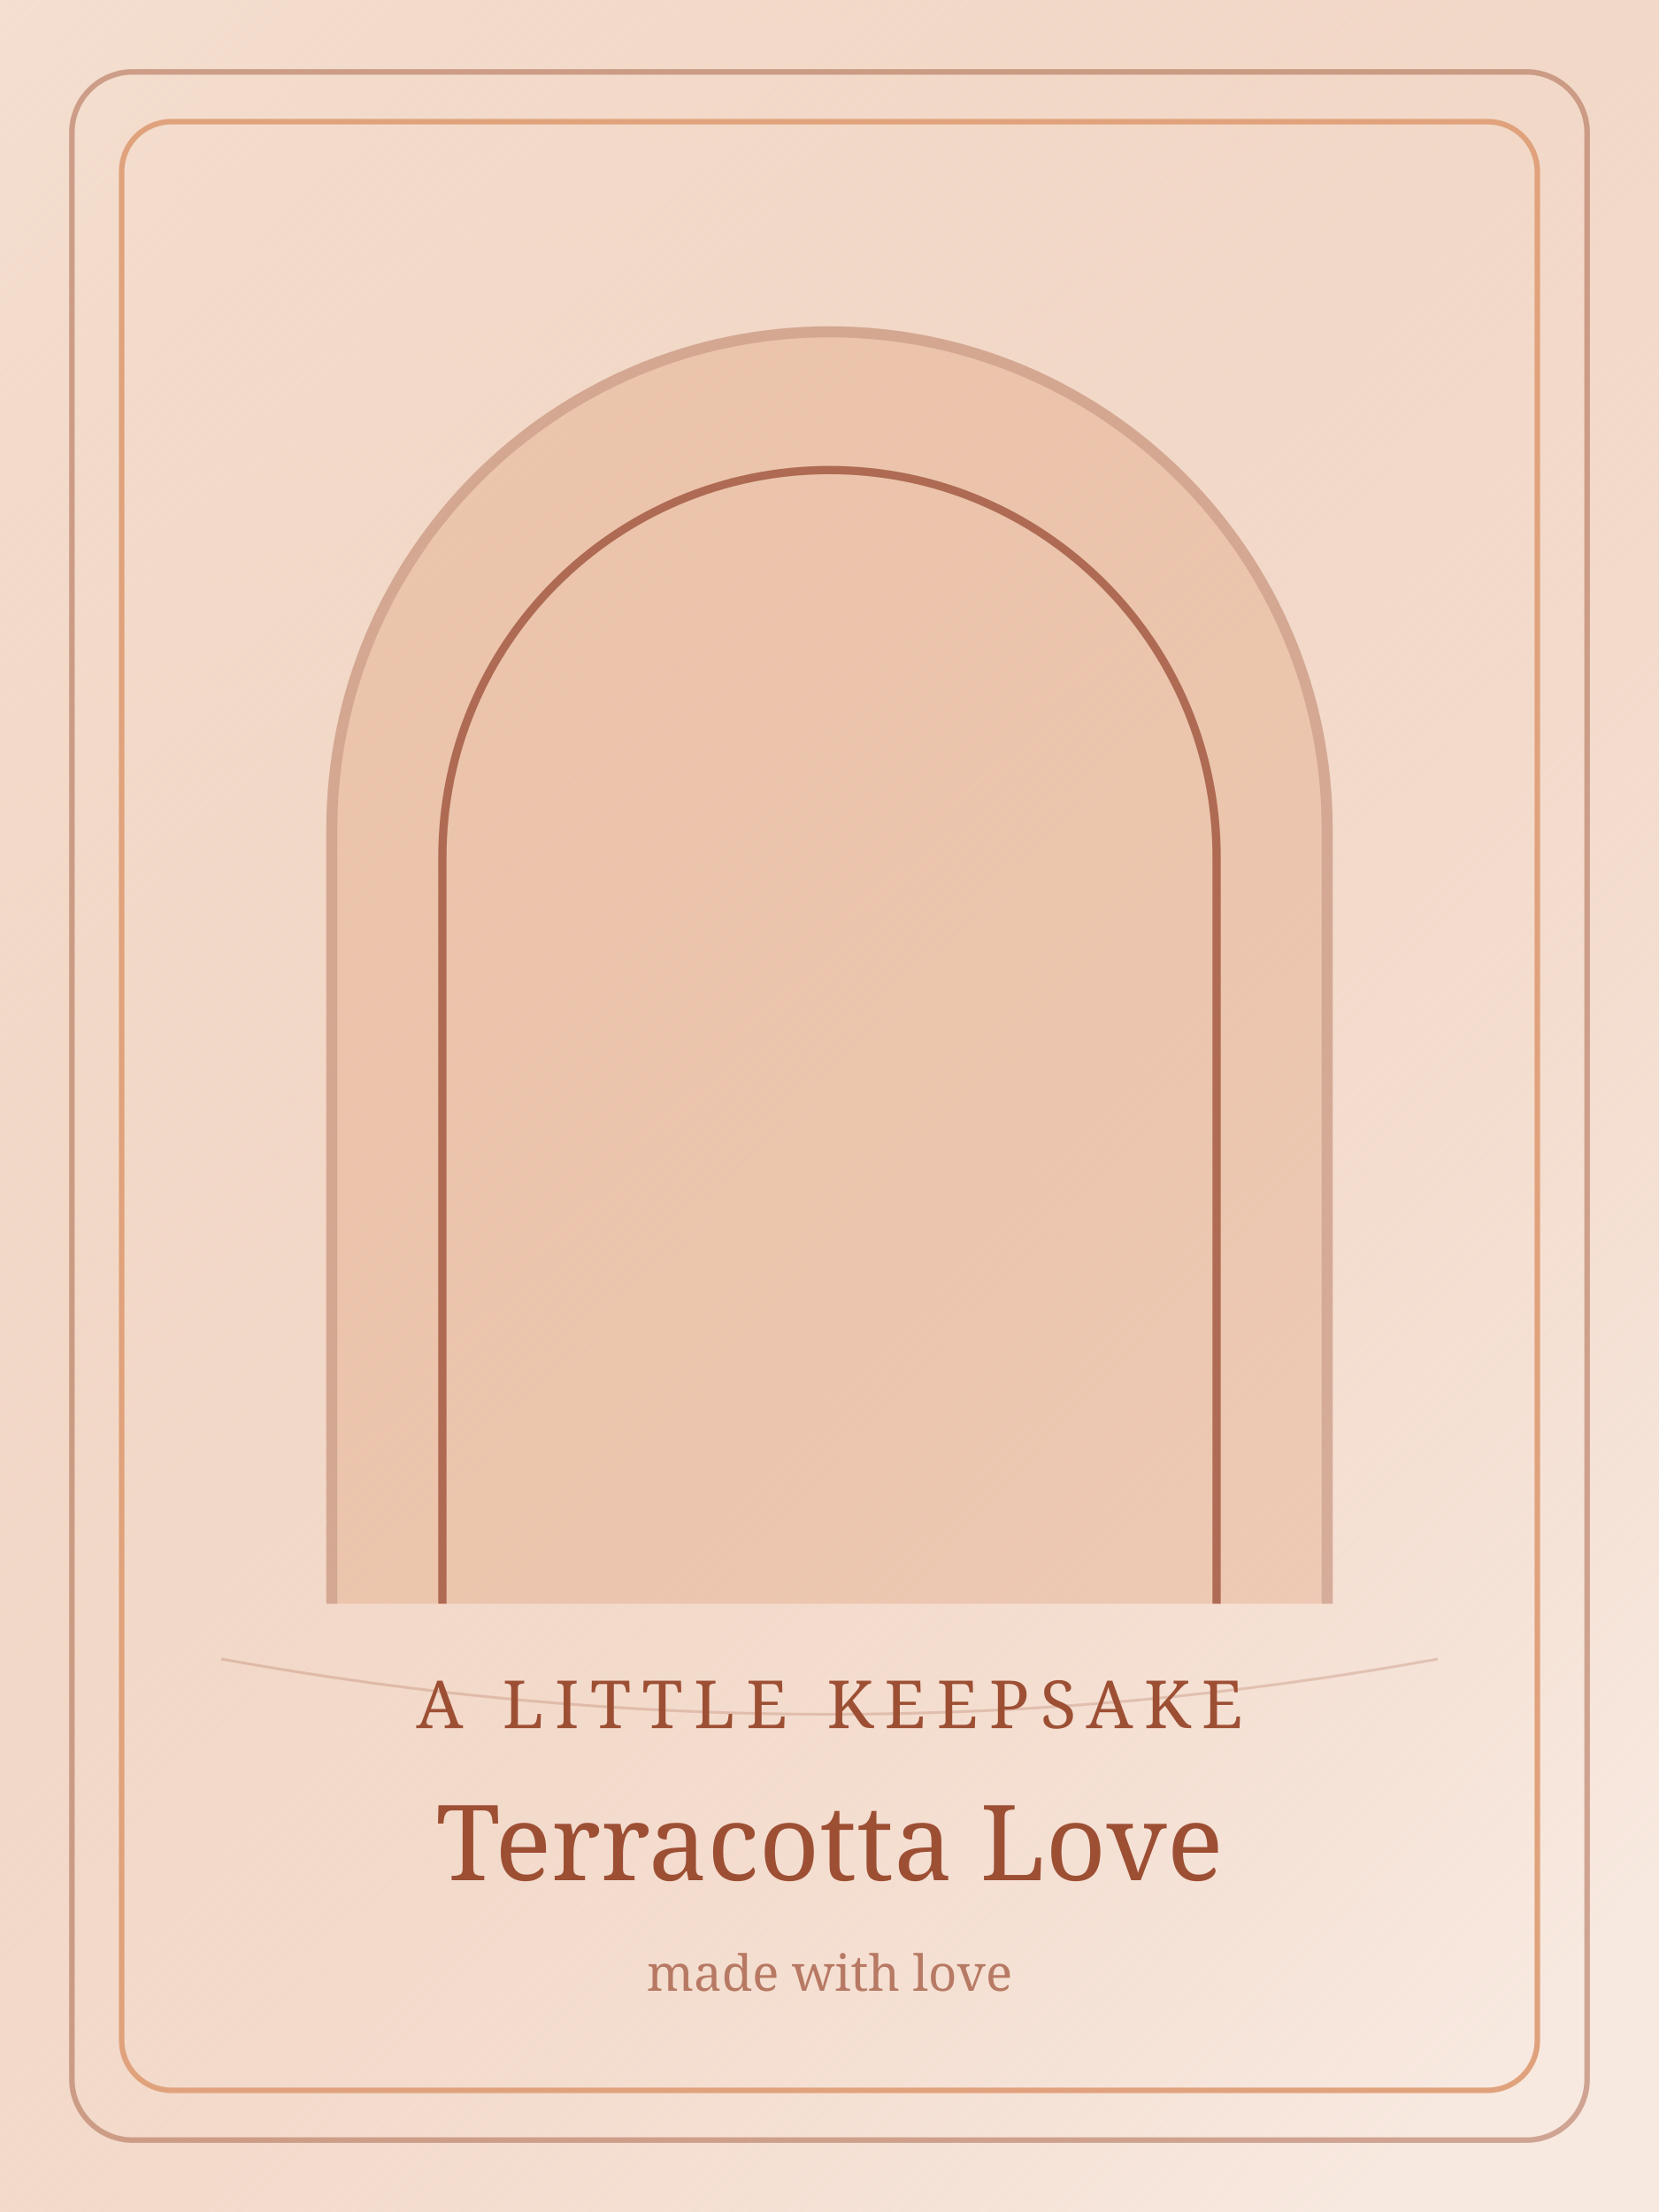
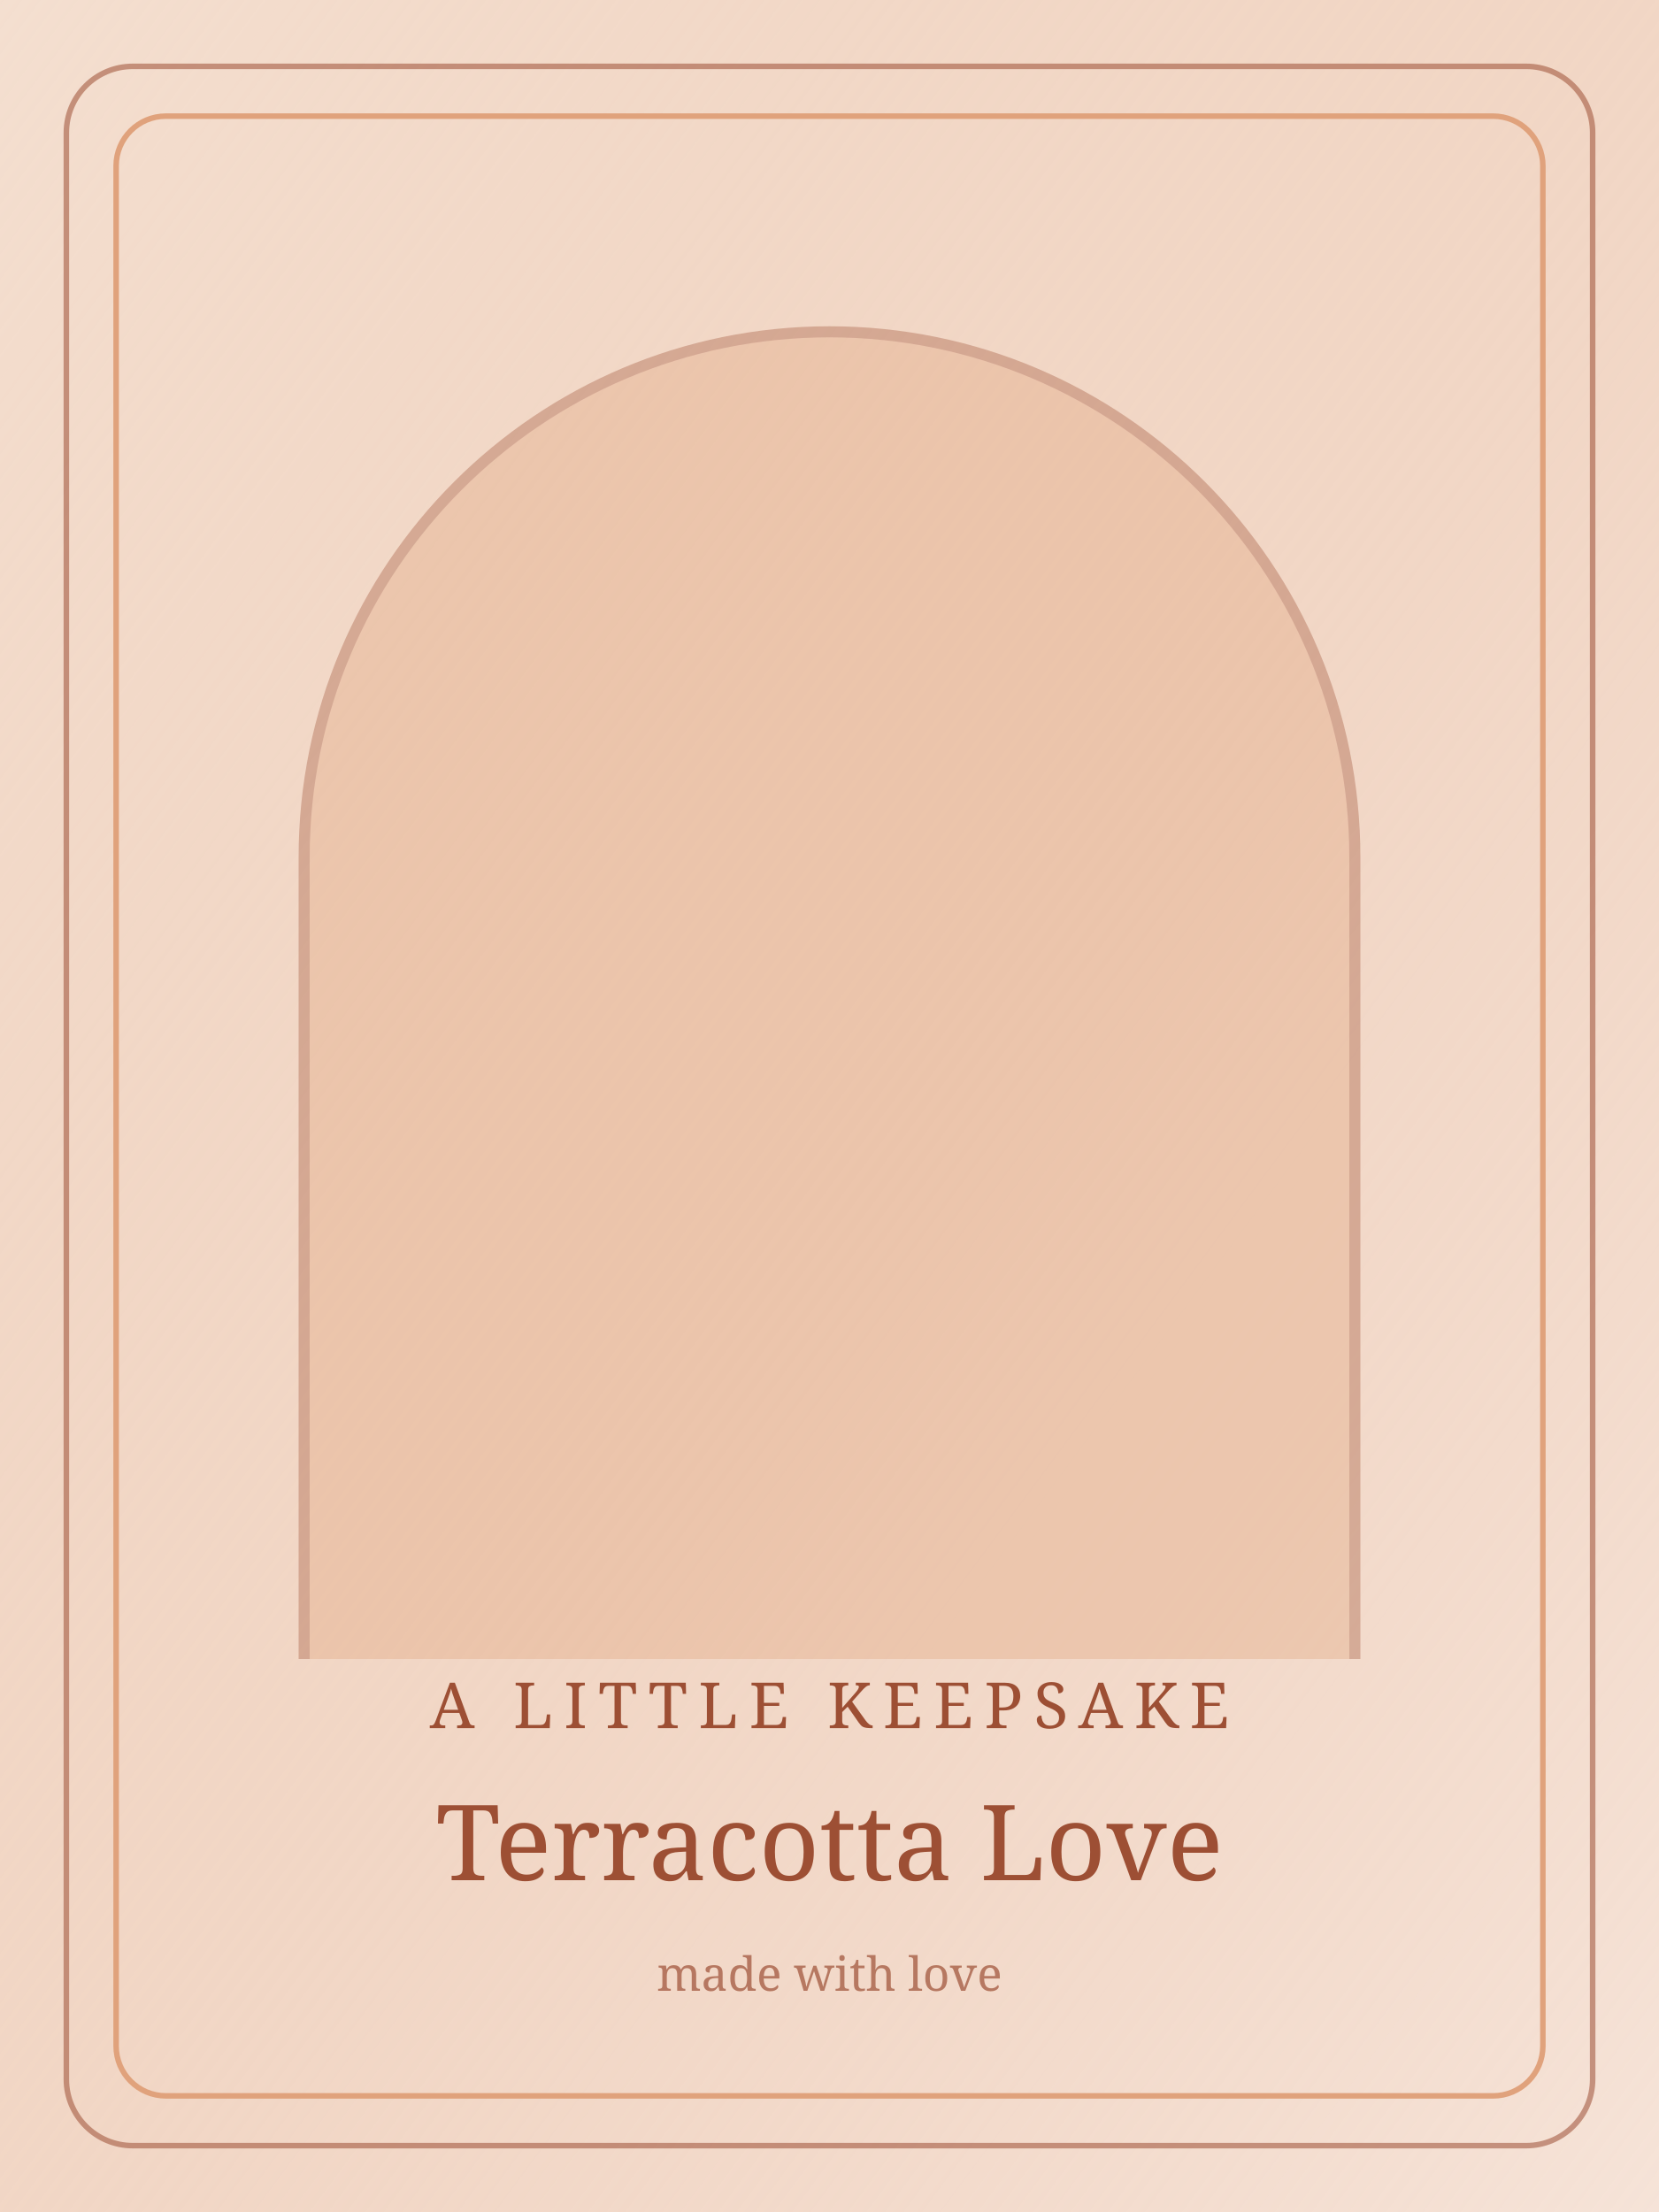
<svg xmlns="http://www.w3.org/2000/svg" viewBox="0 0 600 800">
  <defs>
-     <linearGradient id="bg" x1="0" y1="0" x2="0.8" y2="1">
+     <linearGradient id="g" x1="0" y1="0" x2="1" y2="1">
      <stop stop-color="#f4dfd0" />
-       <stop offset="1" stop-color="#e0a27c" stop-opacity=".24" />
+       <stop offset="1" stop-color="#e0a27c" stop-opacity=".3" />
    </linearGradient>
  </defs>
-   <rect width="600" height="800" fill="url(#bg)" />
-   <rect x="26" y="26" width="548" height="748" rx="22" fill="none" stroke="#9d4f34" stroke-width="2" opacity=".45" />
-   <rect x="44" y="44" width="512" height="712" rx="18" fill="none" stroke="#e0a27c" stroke-width="2" />
-   <g opacity=".8">
-     <path d="M120 580 V300 A180 180 0 0 1 480 300 V580" fill="#e0a27c" opacity=".45" stroke="#9d4f34" stroke-width="4" />
-     <path d="M160 580 V310 A140 140 0 0 1 440 310 V580" fill="none" stroke="#9d4f34" stroke-width="3" />
-   </g>
-   <path d="M80 600 Q300 640 520 600" fill="none" stroke="#9d4f34" opacity=".22" />
-   <text x="300" y="625" text-anchor="middle" font-family="Georgia,serif" font-size="24" fill="#9d4f34" letter-spacing="4">A LITTLE KEEPSAKE</text>
+   <rect width="600" height="800" fill="url(#g)" />
+   <rect x="24" y="24" width="552" height="752" rx="24" fill="none" stroke="#9d4f34" opacity=".55" stroke-width="2" />
+   <rect x="42" y="42" width="516" height="716" rx="18" fill="none" stroke="#e0a27c" stroke-width="2" />
+   <path d="M110 600 V310 A190 190 0 0 1 490 310 V600" fill="#e0a27c" opacity=".35" stroke="#9d4f34" stroke-width="4" />
+   <text x="300" y="625" text-anchor="middle" font-family="Georgia,serif" font-size="23" fill="#9d4f34" letter-spacing="4">A LITTLE KEEPSAKE</text>
  <text x="300" y="680" text-anchor="middle" font-family="Georgia,serif" font-size="38" fill="#9d4f34">Terracotta Love</text>
-   <text x="300" y="720" text-anchor="middle" font-family="serif" font-size="18" fill="#9d4f34" opacity=".7">made with love</text>
+   <text x="300" y="720" text-anchor="middle" font-family="serif" font-size="17" fill="#9d4f34" opacity=".7">made with love</text>
</svg>
